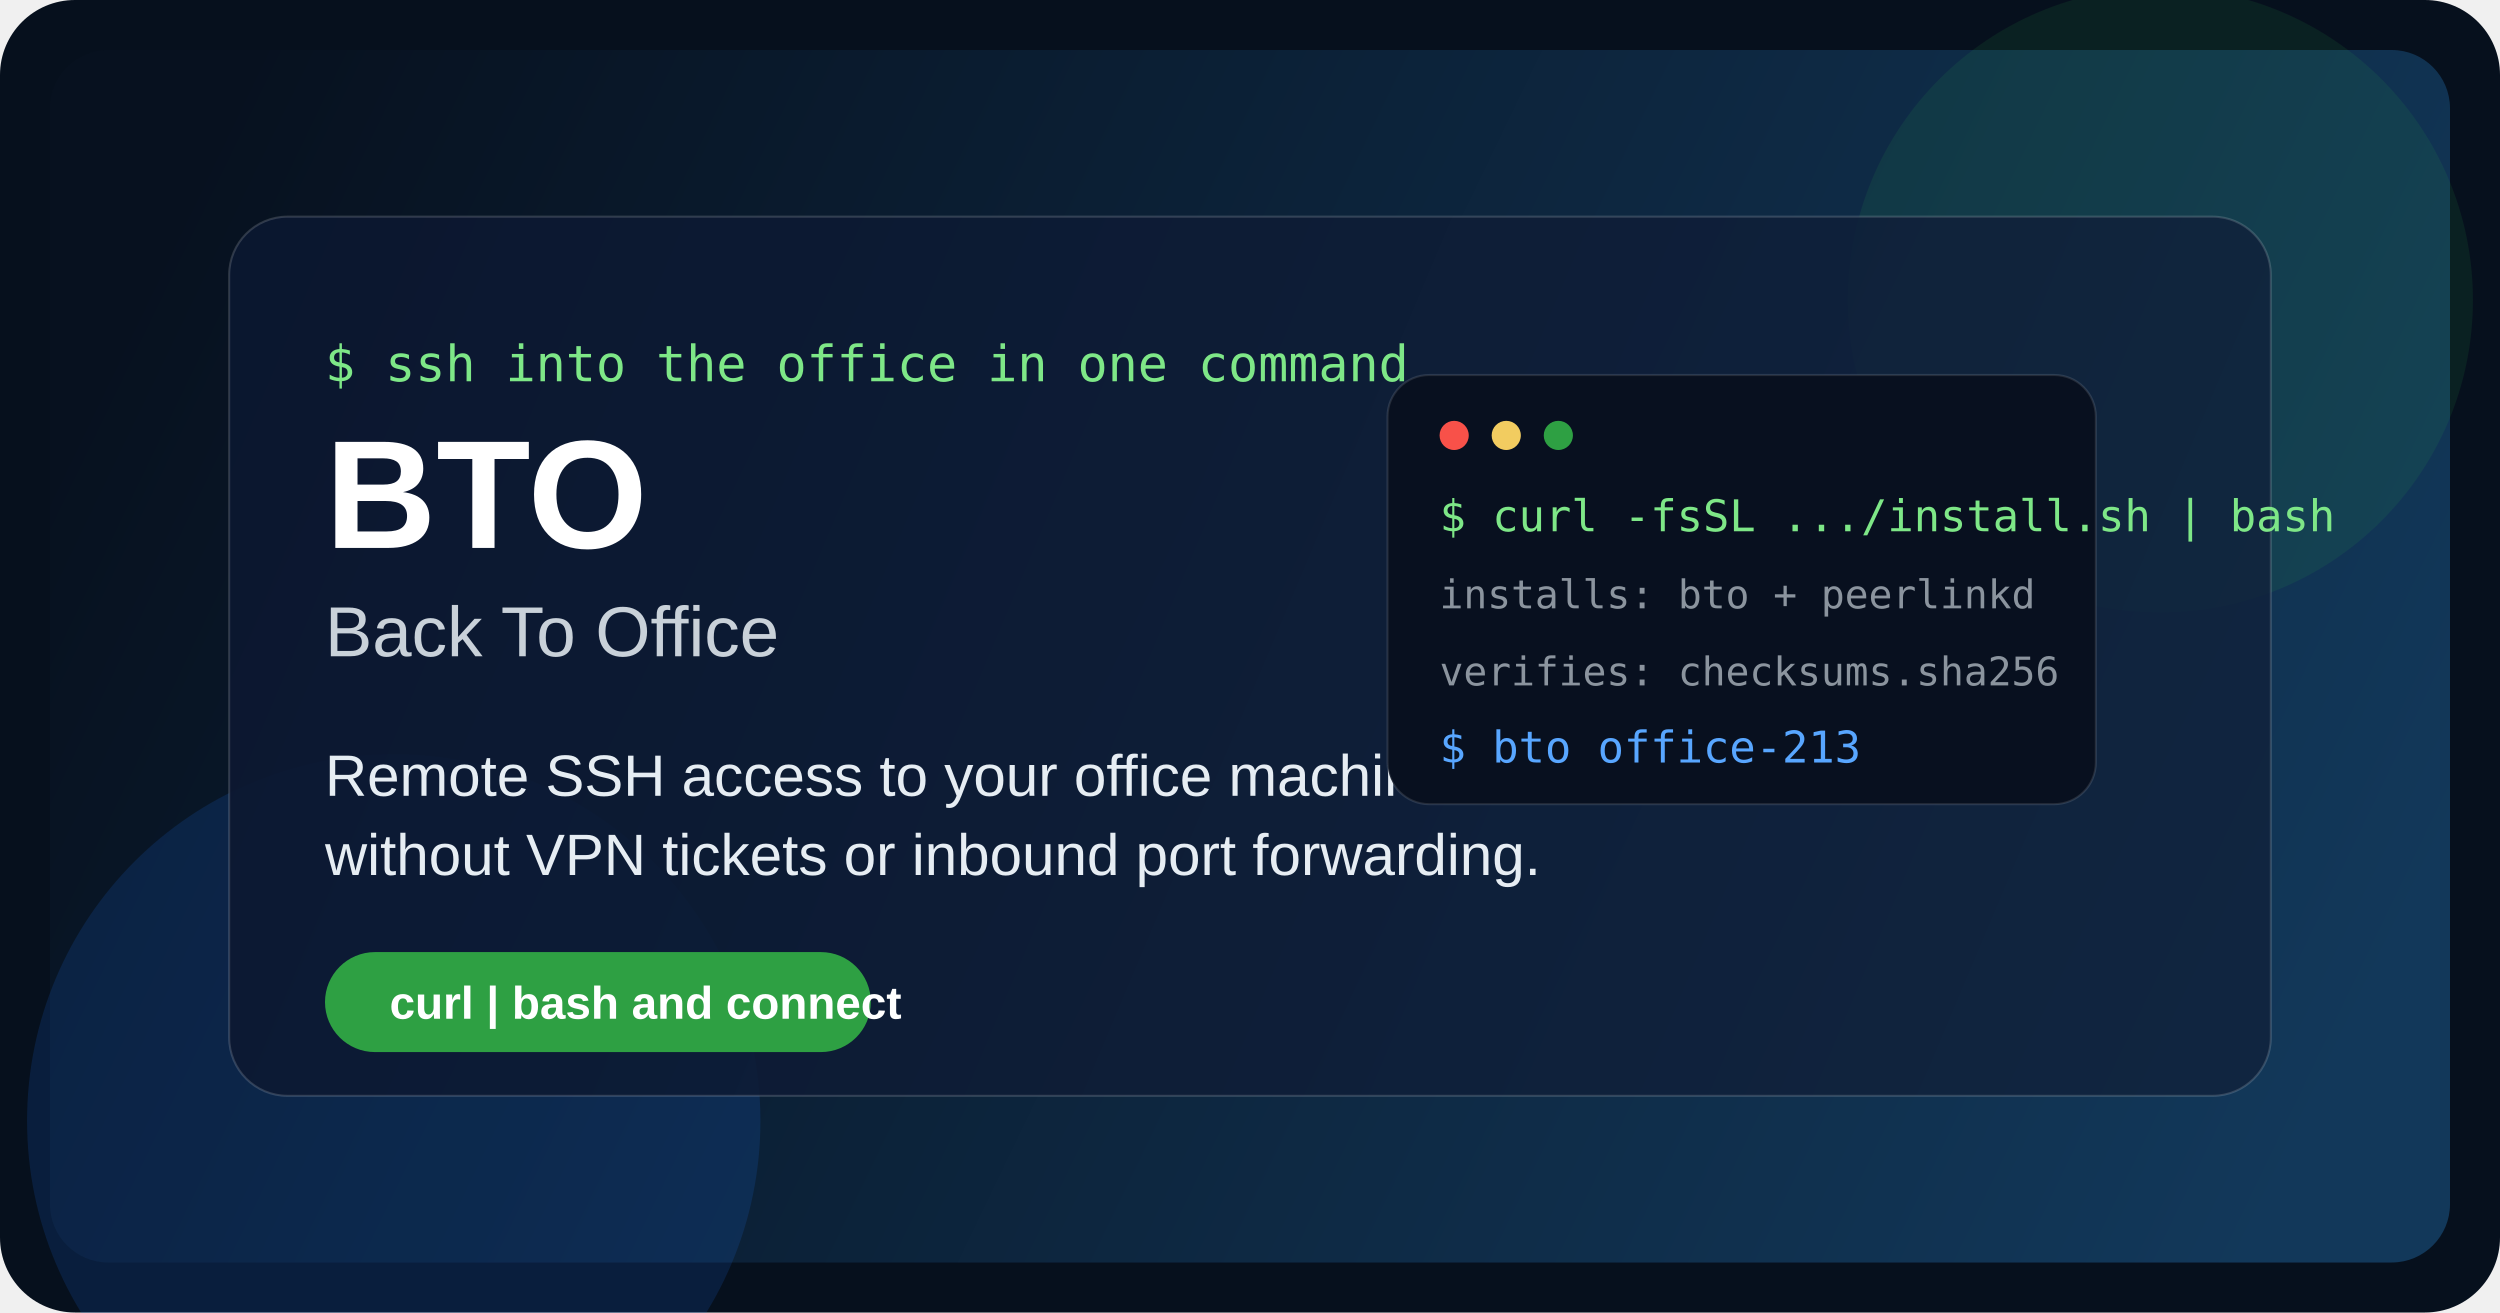
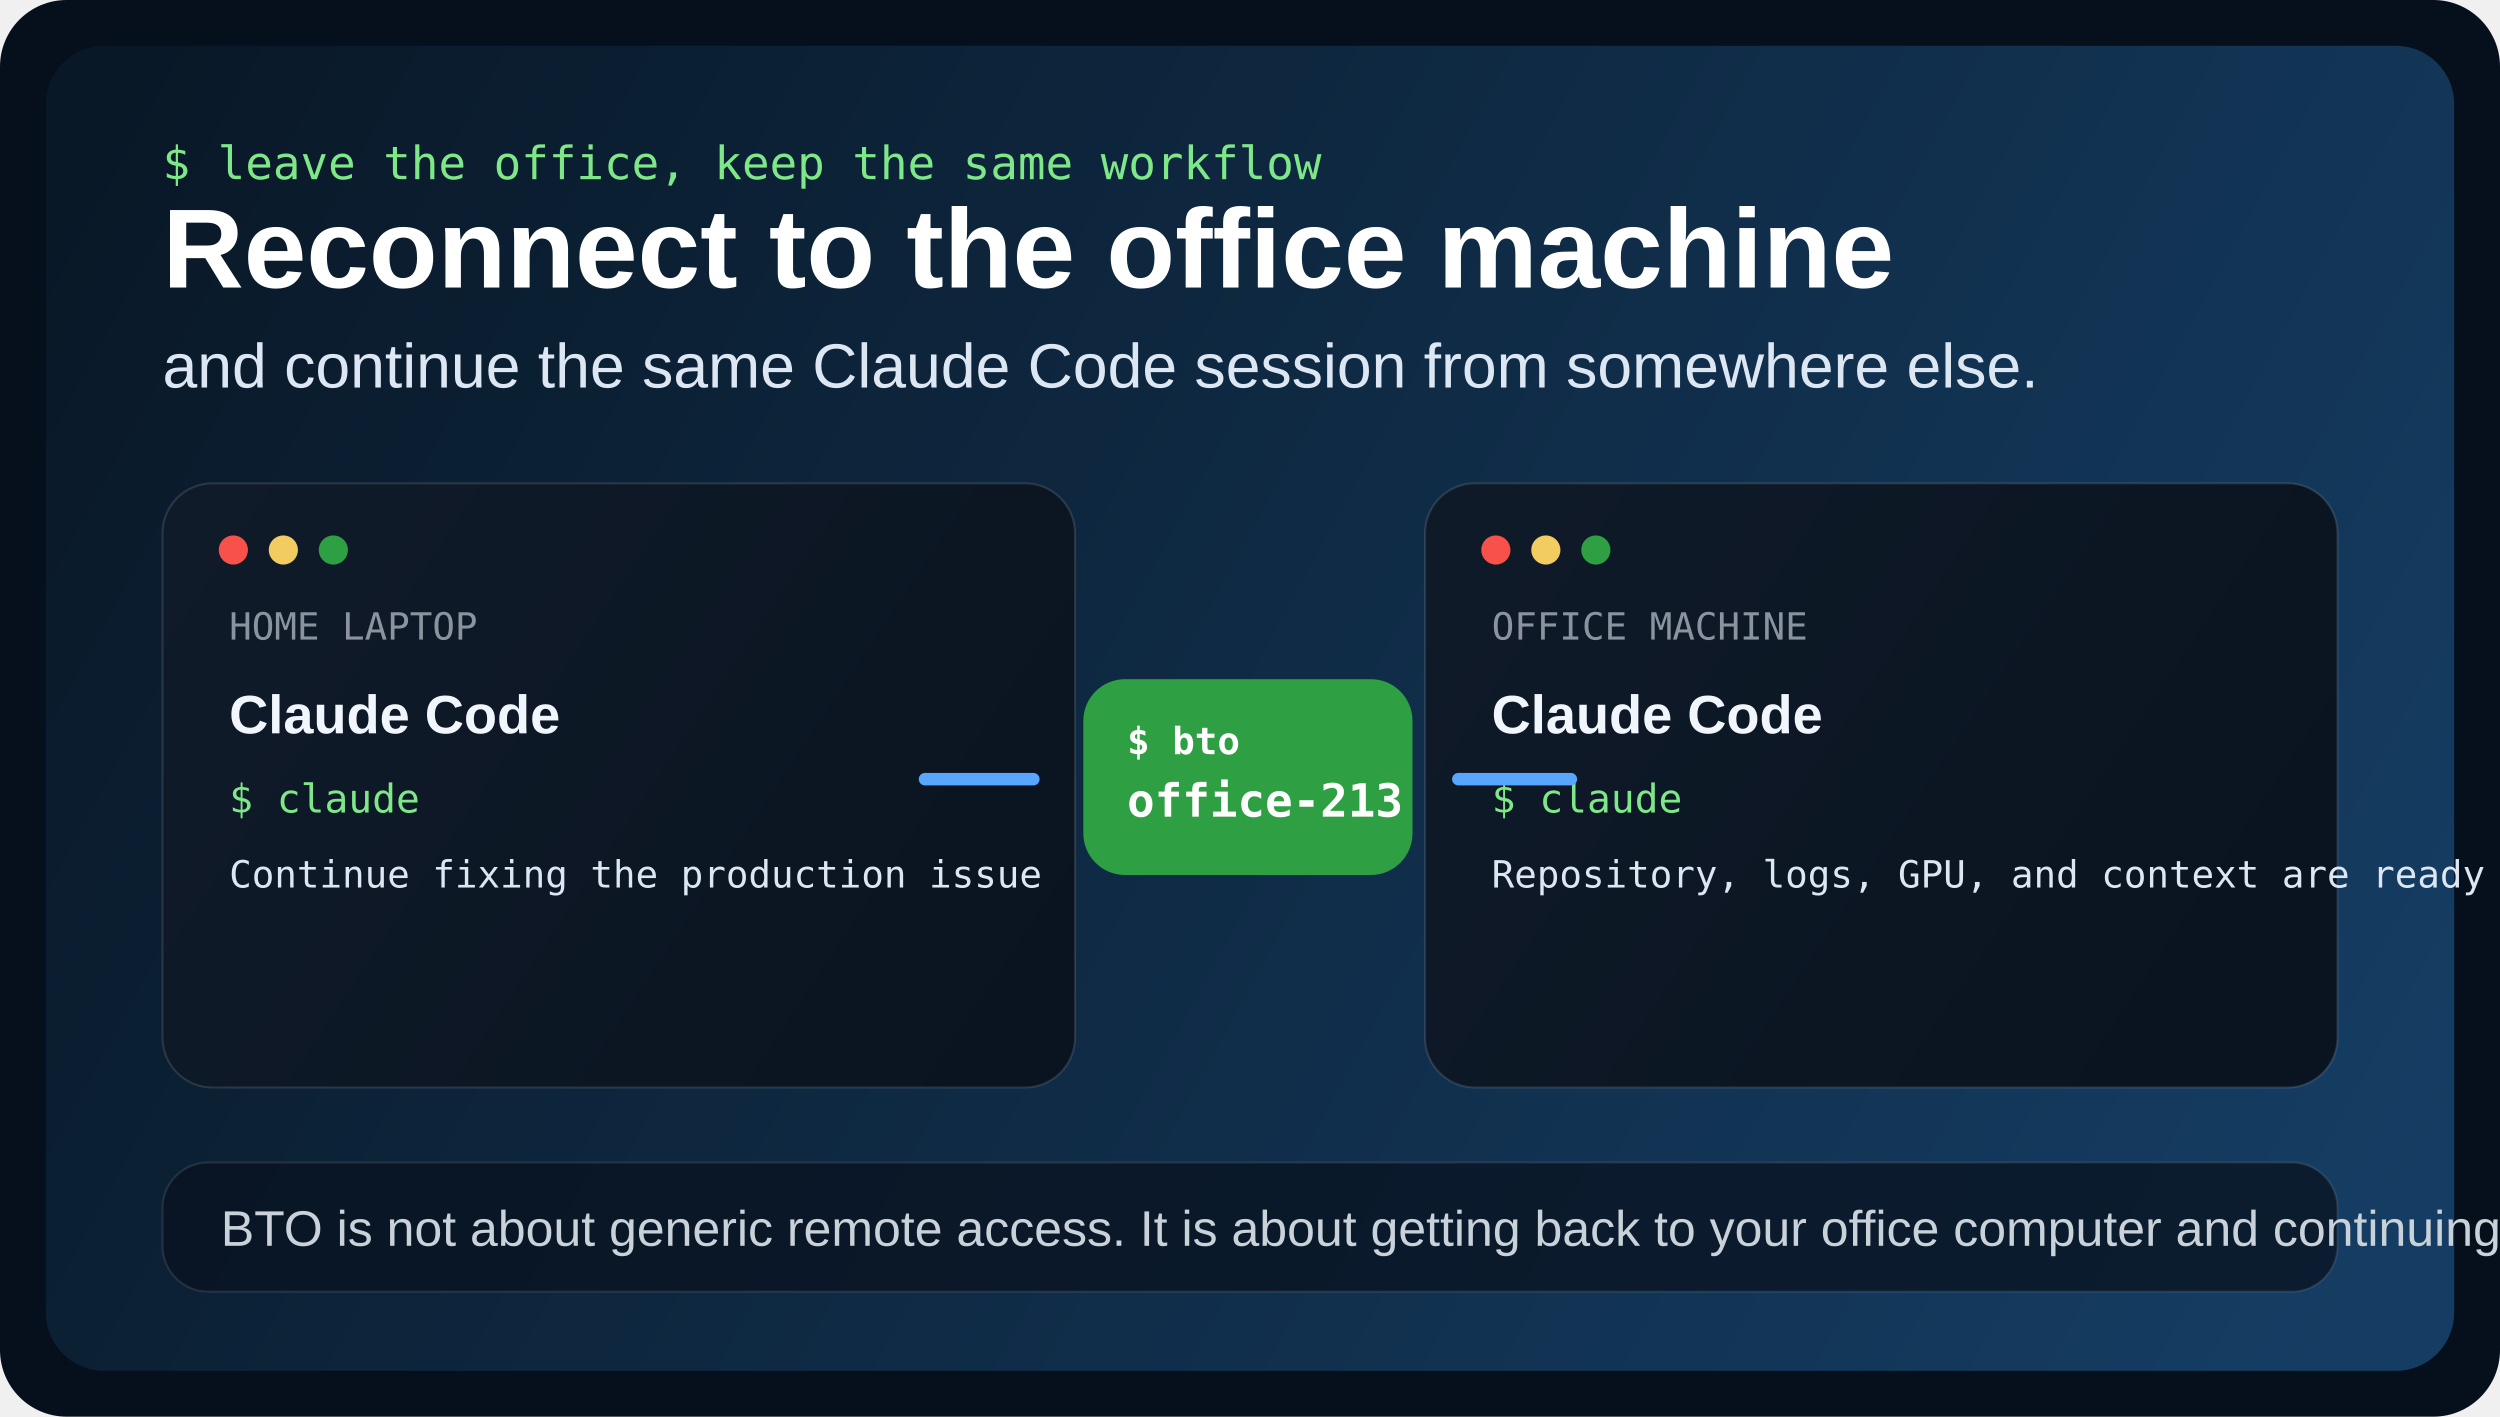
- <svg xmlns="http://www.w3.org/2000/svg" width="1200" height="630" viewBox="0 0 1200 630" fill="none">
+ <svg xmlns="http://www.w3.org/2000/svg" width="1200" height="680" viewBox="0 0 1200 680" fill="none">
  <defs>
-     <linearGradient id="bg" x1="96" y1="72" x2="1104" y2="558" gradientUnits="userSpaceOnUse">
-       <stop stop-color="#07111F" />
-       <stop offset="1" stop-color="#12385A" />
+     <linearGradient id="bg" x1="58" y1="44" x2="1130" y2="628" gradientUnits="userSpaceOnUse">
+       <stop stop-color="#091827" />
+       <stop offset="1" stop-color="#153D63" />
    </linearGradient>
-     <linearGradient id="card" x1="150" y1="118" x2="1018" y2="484" gradientUnits="userSpaceOnUse">
-       <stop stop-color="#0B1730" stop-opacity="0.94" />
-       <stop offset="1" stop-color="#10213B" stop-opacity="0.82" />
+     <linearGradient id="screen" x1="118" y1="178" x2="530" y2="454" gradientUnits="userSpaceOnUse">
+       <stop stop-color="#101B2A" />
+       <stop offset="1" stop-color="#0A1420" />
+     </linearGradient>
+     <linearGradient id="screen2" x1="670" y1="178" x2="1082" y2="454" gradientUnits="userSpaceOnUse">
+       <stop stop-color="#101B2A" />
+       <stop offset="1" stop-color="#0A1420" />
    </linearGradient>
  </defs>
-   <rect width="1200" height="630" rx="36" fill="#06101D" />
-   <rect x="24" y="24" width="1152" height="582" rx="28" fill="url(#bg)" />
-   <circle cx="1037" cy="144" r="150" fill="#2EA043" fill-opacity="0.12" />
-   <circle cx="189" cy="538" r="176" fill="#1F6FEB" fill-opacity="0.16" />
-   <rect x="110" y="104" width="980" height="422" rx="28" fill="url(#card)" stroke="rgba(255,255,255,0.16)" />
-   <text x="156" y="183" fill="#7EE787" font-family="'SFMono-Regular', Consolas, monospace" font-size="24">$ ssh into the office in one command</text>
-   <text x="156" y="263" fill="white" font-family="'Segoe UI', 'Helvetica Neue', Arial, sans-serif" font-size="74" font-weight="700">BTO</text>
-   <text x="156" y="315" fill="#C9D1D9" font-family="'Segoe UI', 'Helvetica Neue', Arial, sans-serif" font-size="34">Back To Office</text>
-   <text x="156" y="382" fill="#E6EDF3" font-family="'Segoe UI', 'Helvetica Neue', Arial, sans-serif" font-size="28">Remote SSH access to your office machine</text>
-   <text x="156" y="420" fill="#E6EDF3" font-family="'Segoe UI', 'Helvetica Neue', Arial, sans-serif" font-size="28">without VPN tickets or inbound port forwarding.</text>
-   <rect x="156" y="457" width="262" height="48" rx="24" fill="#2EA043" />
-   <text x="187" y="489" fill="white" font-family="'Segoe UI', 'Helvetica Neue', Arial, sans-serif" font-size="22" font-weight="700">curl | bash and connect</text>
-   <rect x="666" y="180" width="340" height="206" rx="20" fill="#08101F" stroke="rgba(255,255,255,0.12)" />
-   <circle cx="698" cy="209" r="7" fill="#F85149" />
-   <circle cx="723" cy="209" r="7" fill="#F2CC60" />
-   <circle cx="748" cy="209" r="7" fill="#2EA043" />
-   <text x="691" y="255" fill="#7EE787" font-family="'SFMono-Regular', Consolas, monospace" font-size="21">$ curl -fsSL .../install.sh | bash</text>
-   <text x="691" y="292" fill="#8B949E" font-family="'SFMono-Regular', Consolas, monospace" font-size="19">installs: bto + peerlinkd</text>
-   <text x="691" y="329" fill="#8B949E" font-family="'SFMono-Regular', Consolas, monospace" font-size="19">verifies: checksums.sha256</text>
-   <text x="691" y="366" fill="#58A6FF" font-family="'SFMono-Regular', Consolas, monospace" font-size="21">$ bto office-213</text>
+   <rect width="1200" height="680" rx="32" fill="#06101C" />
+   <rect x="22" y="22" width="1156" height="636" rx="28" fill="url(#bg)" />
+   <text x="78" y="86" fill="#7EE787" font-family="'SFMono-Regular', Consolas, monospace" font-size="22">$ leave the office, keep the same workflow</text>
+   <text x="78" y="138" fill="white" font-family="'Segoe UI', Arial, sans-serif" font-size="54" font-weight="700">Reconnect to the office machine</text>
+   <text x="78" y="186" fill="#DCE7F3" font-family="'Segoe UI', Arial, sans-serif" font-size="30">and continue the same Claude Code session from somewhere else.</text>
+   <rect x="78" y="232" width="438" height="290" rx="24" fill="url(#screen)" stroke="rgba(255,255,255,0.12)" />
+   <rect x="684" y="232" width="438" height="290" rx="24" fill="url(#screen2)" stroke="rgba(255,255,255,0.12)" />
+   <circle cx="112" cy="264" r="7" fill="#F85149" />
+   <circle cx="136" cy="264" r="7" fill="#F2CC60" />
+   <circle cx="160" cy="264" r="7" fill="#2EA043" />
+   <circle cx="718" cy="264" r="7" fill="#F85149" />
+   <circle cx="742" cy="264" r="7" fill="#F2CC60" />
+   <circle cx="766" cy="264" r="7" fill="#2EA043" />
+   <text x="110" y="307" fill="#8B949E" font-family="'SFMono-Regular', Consolas, monospace" font-size="18">HOME LAPTOP</text>
+   <text x="716" y="307" fill="#8B949E" font-family="'SFMono-Regular', Consolas, monospace" font-size="18">OFFICE MACHINE</text>
+   <text x="110" y="352" fill="#F0F6FC" font-family="'Segoe UI', Arial, sans-serif" font-size="26" font-weight="700">Claude Code</text>
+   <text x="716" y="352" fill="#F0F6FC" font-family="'Segoe UI', Arial, sans-serif" font-size="26" font-weight="700">Claude Code</text>
+   <text x="110" y="390" fill="#7EE787" font-family="'SFMono-Regular', Consolas, monospace" font-size="19">$ claude</text>
+   <text x="716" y="390" fill="#7EE787" font-family="'SFMono-Regular', Consolas, monospace" font-size="19">$ claude</text>
+   <text x="110" y="426" fill="#DCE7F3" font-family="'SFMono-Regular', Consolas, monospace" font-size="18">Continue fixing the production issue</text>
+   <text x="716" y="426" fill="#DCE7F3" font-family="'SFMono-Regular', Consolas, monospace" font-size="18">Repository, logs, GPU, and context are ready</text>
+   <rect x="520" y="326" width="158" height="94" rx="20" fill="#2EA043" />
+   <text x="541" y="362" fill="white" font-family="'SFMono-Regular', Consolas, monospace" font-size="18" font-weight="700">$ bto</text>
+   <text x="541" y="392" fill="white" font-family="'SFMono-Regular', Consolas, monospace" font-size="22" font-weight="700">office-213</text>
+   <path d="M496 374C468 374 454 374 444 374" stroke="#58A6FF" stroke-width="6" stroke-linecap="round" />
+   <path d="M754 374C734 374 714 374 700 374" stroke="#58A6FF" stroke-width="6" stroke-linecap="round" />
+   <rect x="78" y="558" width="1044" height="62" rx="22" fill="rgba(9,18,31,0.75)" stroke="rgba(255,255,255,0.10)" />
+   <text x="106" y="598" fill="#C9D1D9" font-family="'Segoe UI', Arial, sans-serif" font-size="24">BTO is not about generic remote access. It is about getting back to your office computer and continuing the exact work session you had before you left.</text>
</svg>
